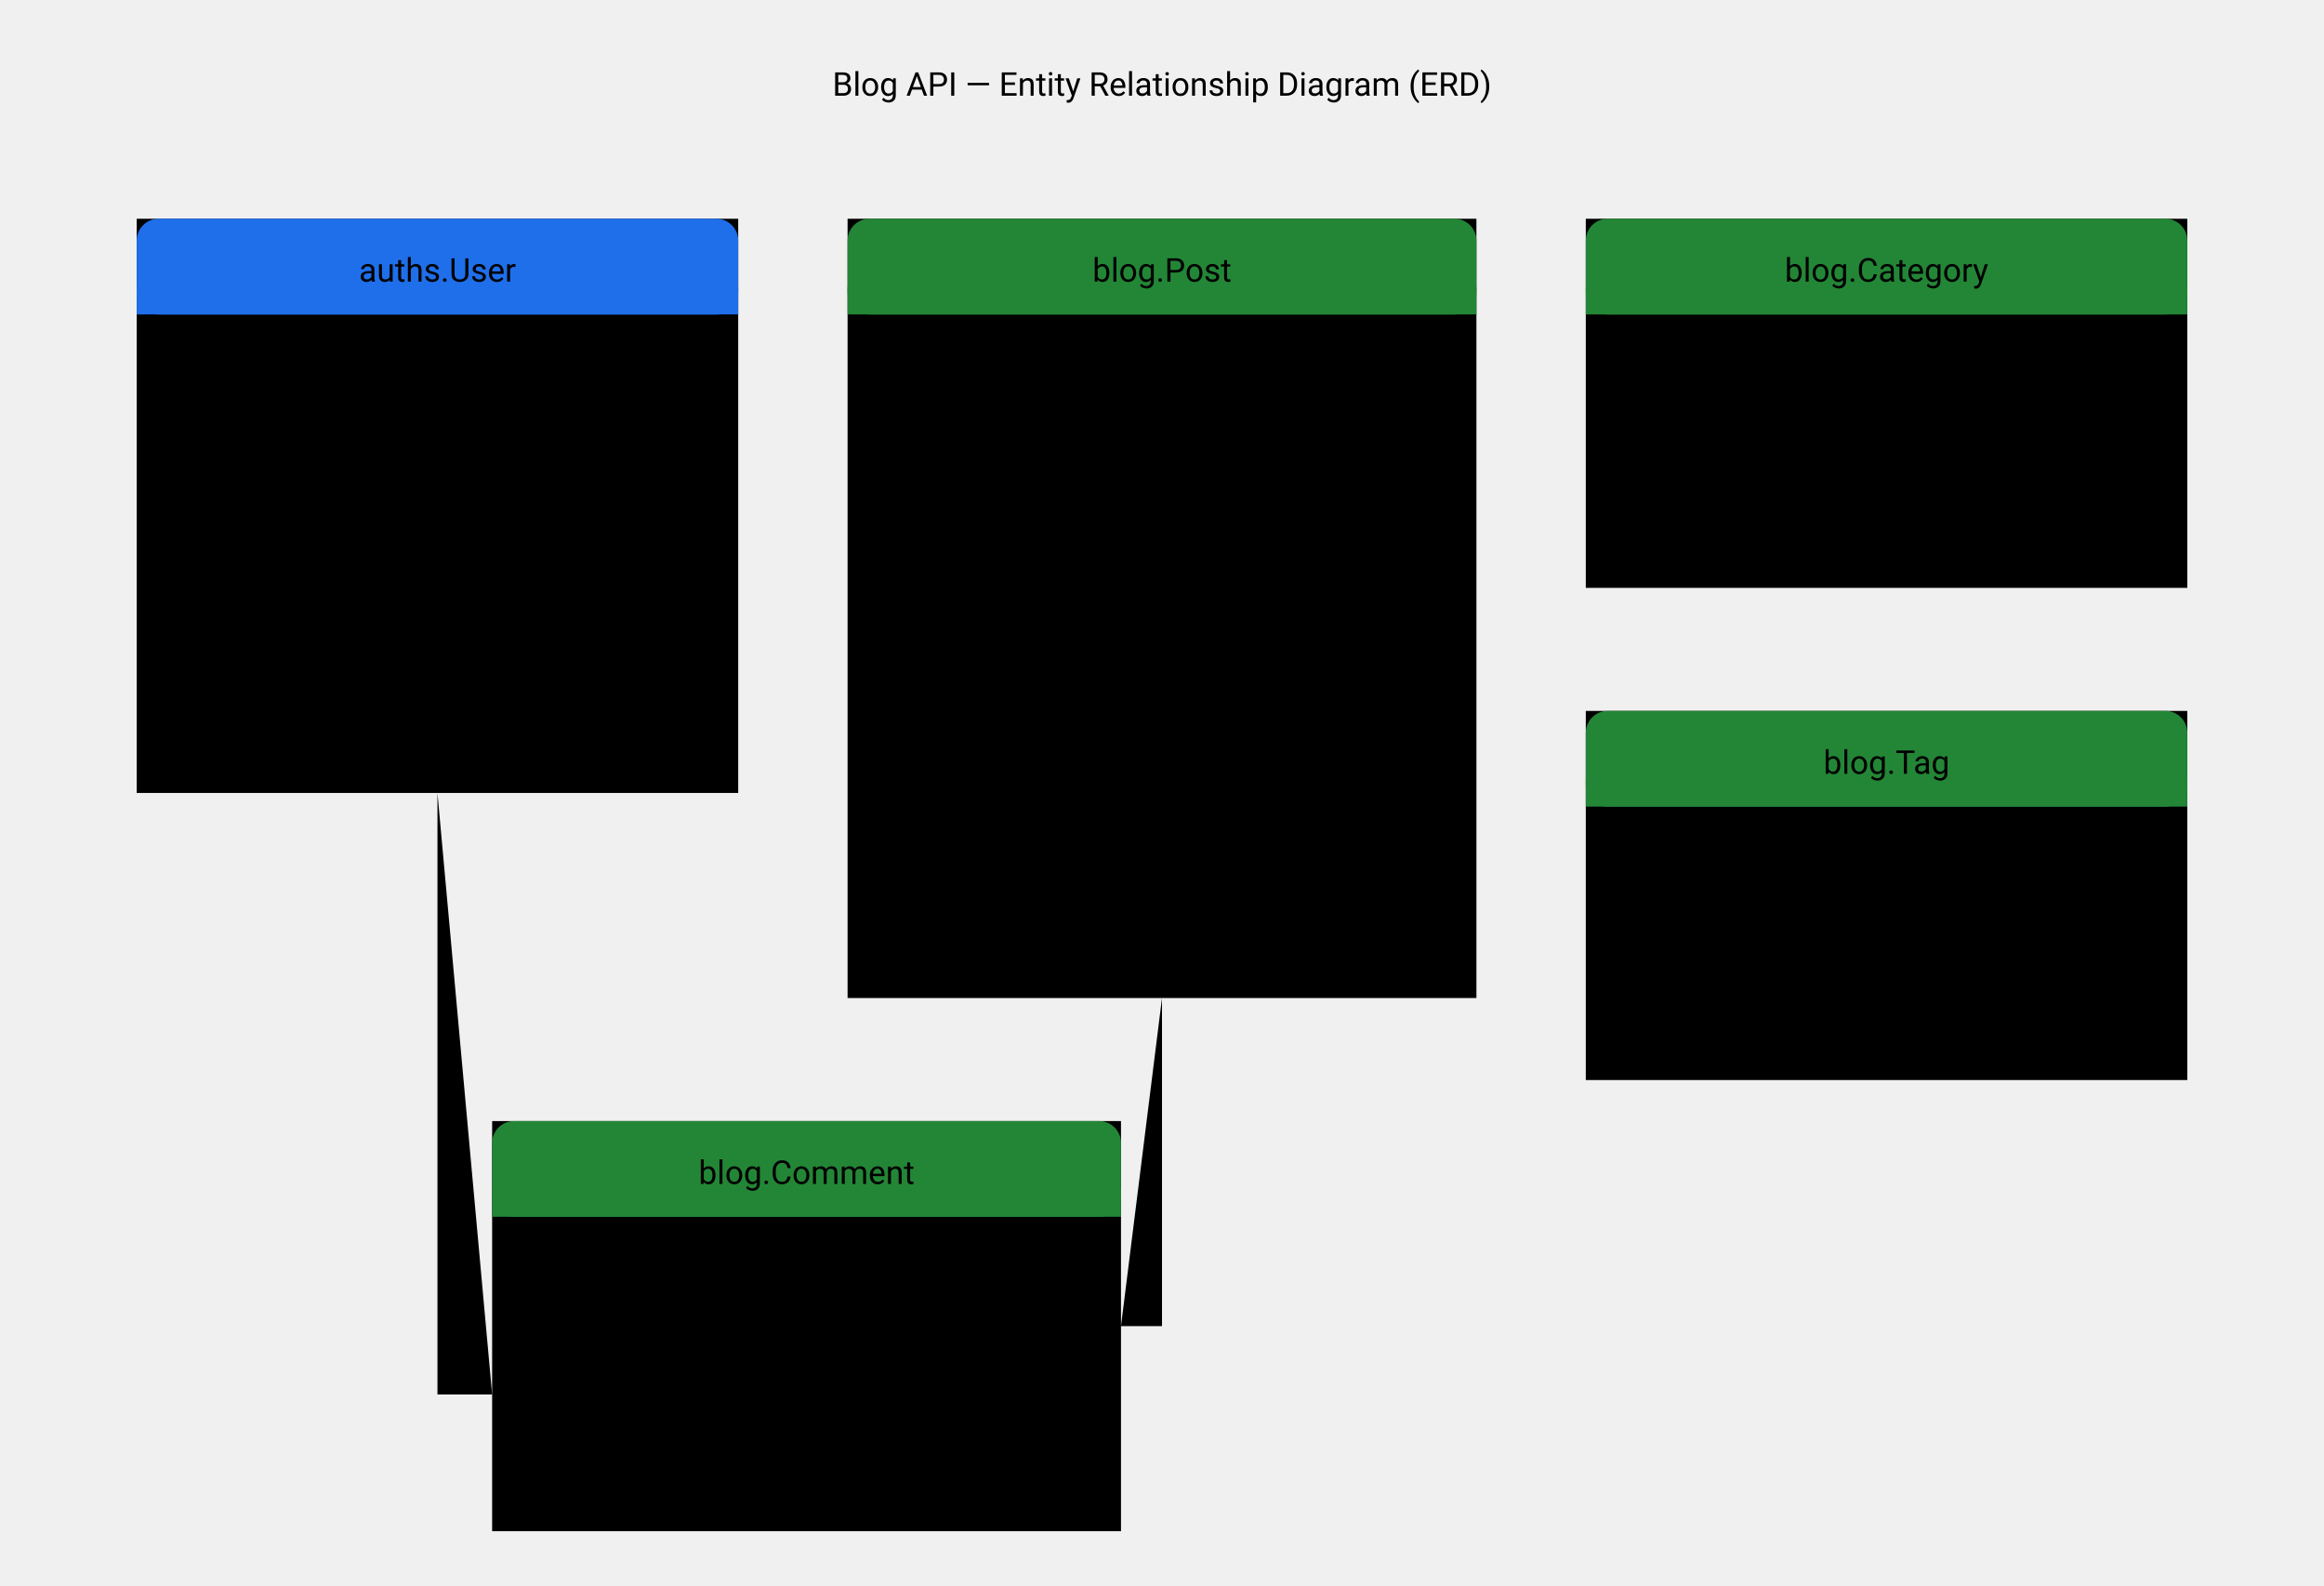
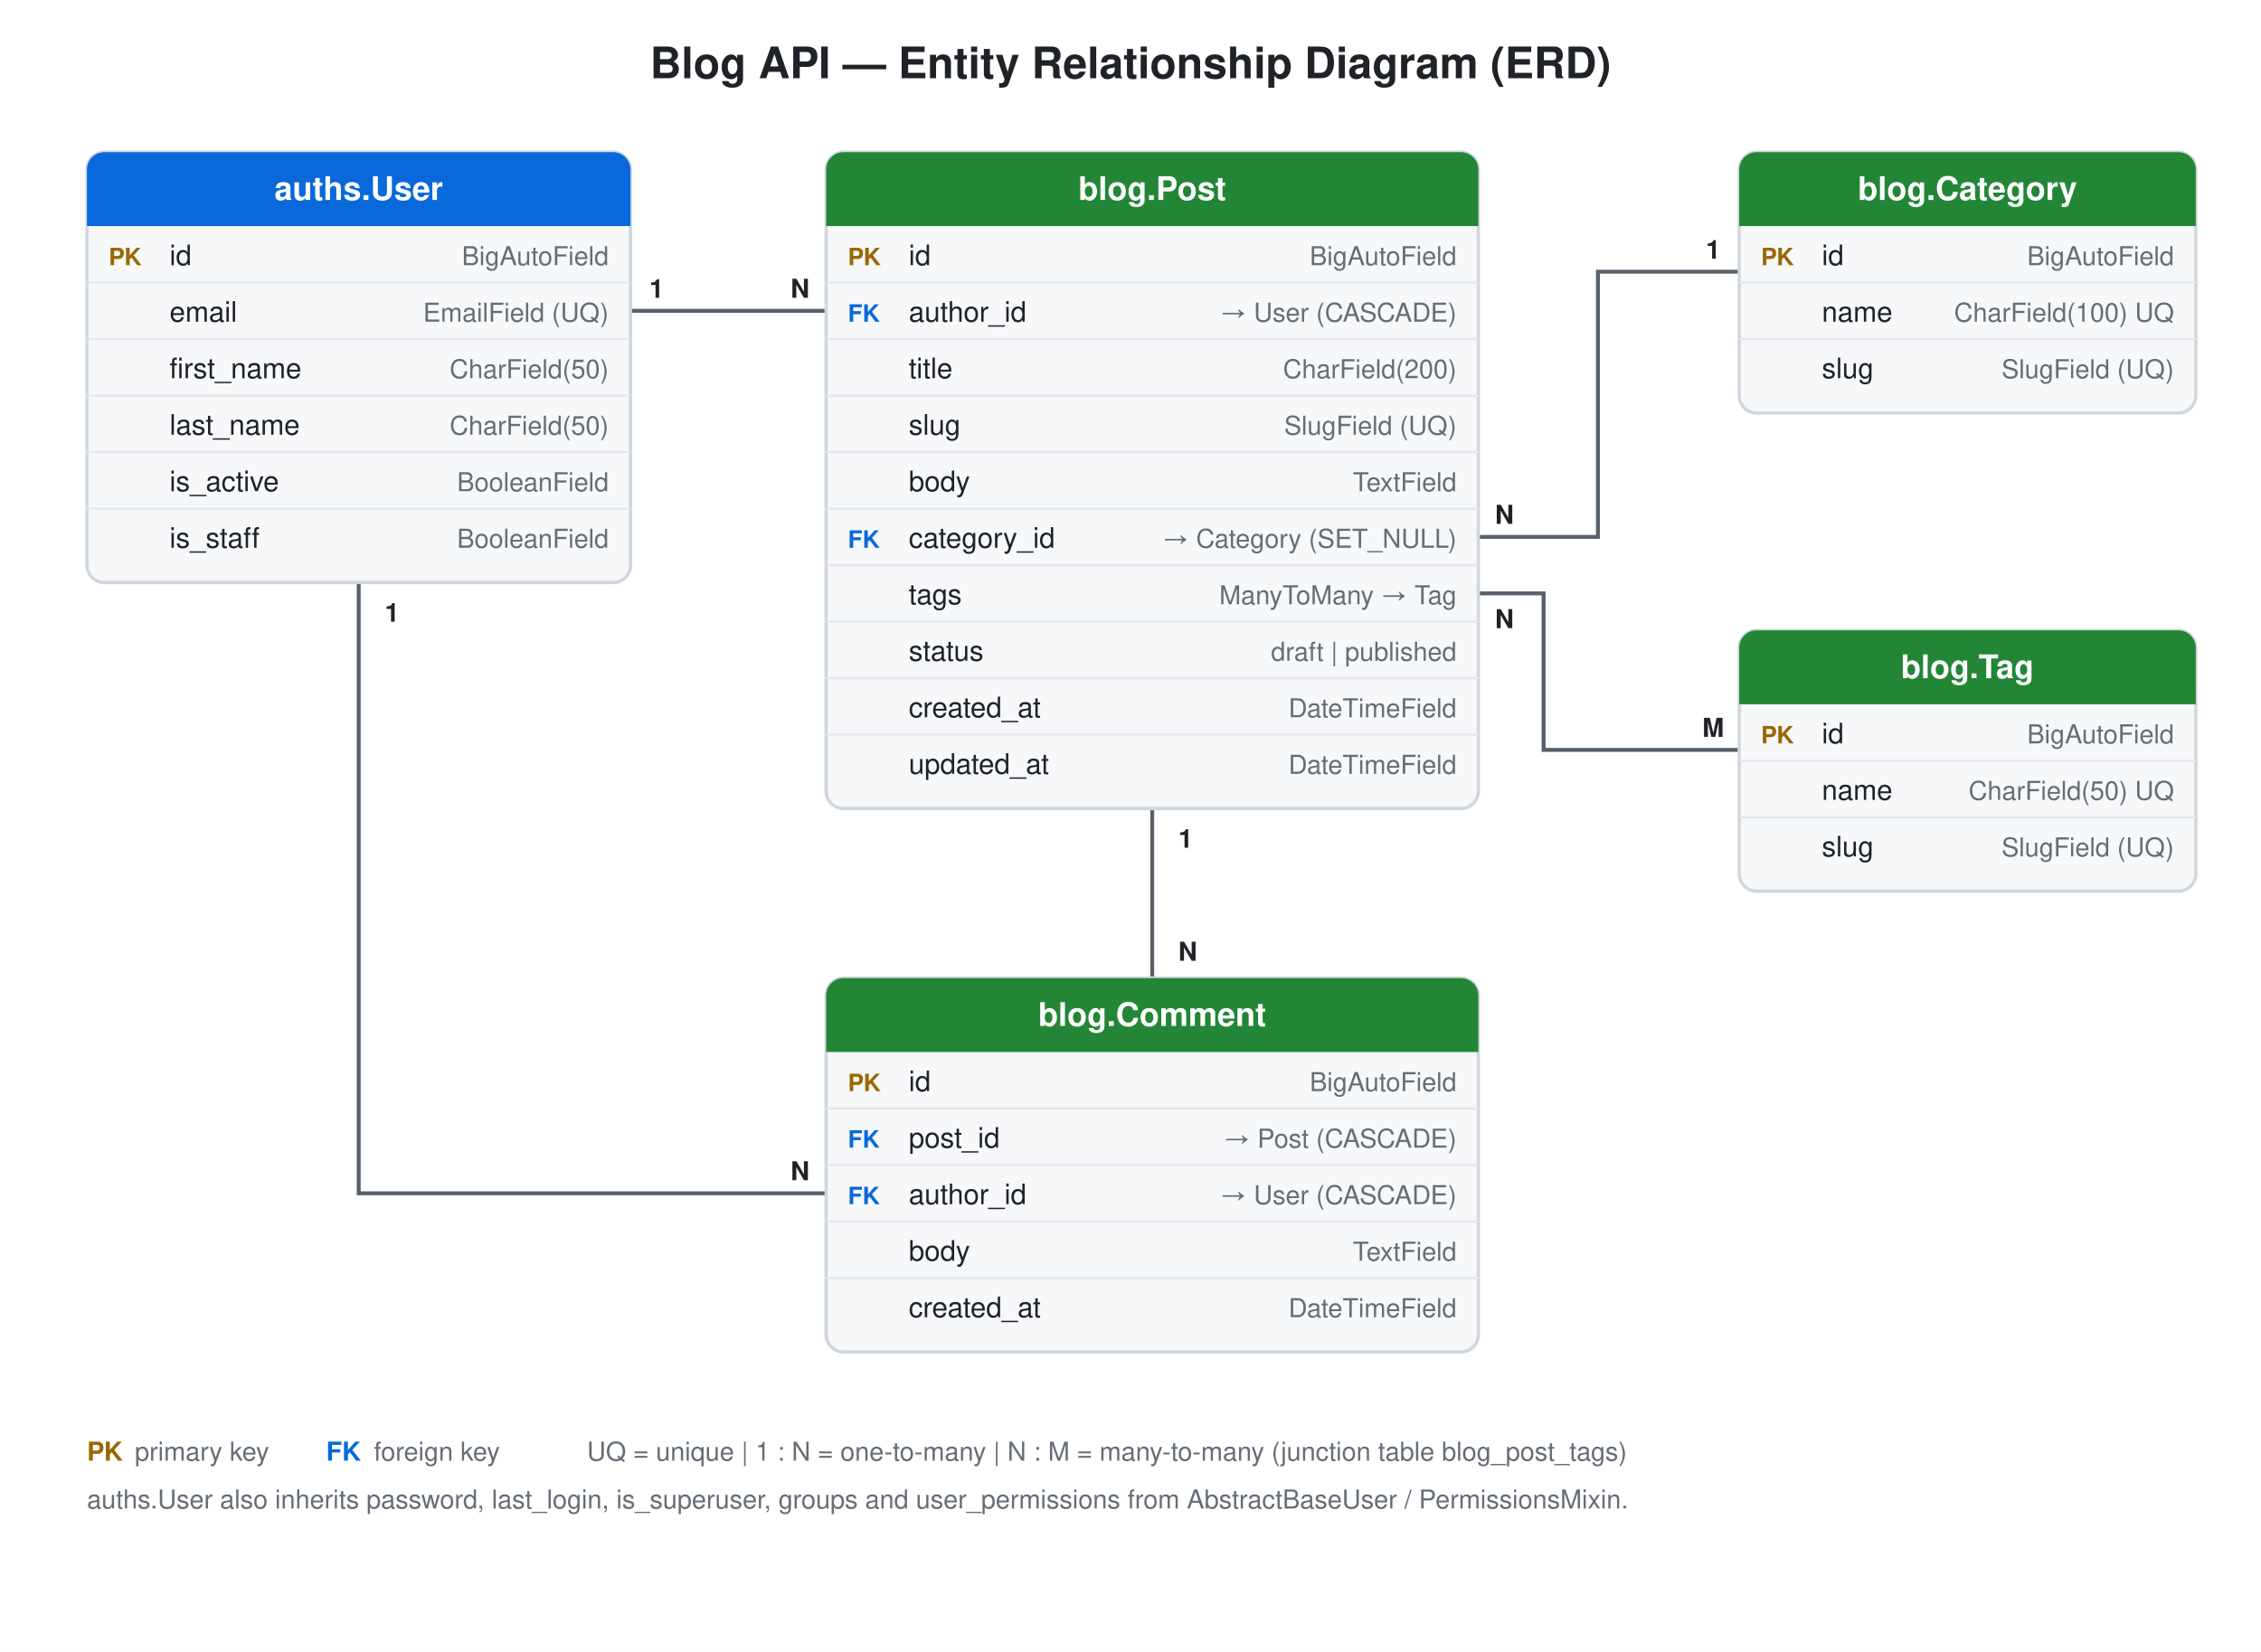
- <svg viewBox="0 0 850 580" width="100%" height="100%" style="background-color: #0d1117; font-family: -apple-system, BlinkMacSystemFont, 'Segoe UI', Roboto, Helvetica, Arial, sans-serif;">
-   <text x="425" y="35" text-anchor="middle" class="title">Blog API — Entity Relationship Diagram (ERD)</text>
-   <g transform="translate(50, 80)">
-     <rect class="box" width="220" height="210" />
-     <rect x="0" y="0" width="220" height="35" fill="#1f6feb" rx="8" />
-     <rect x="0" y="25" width="220" height="10" fill="#1f6feb" />
-     <text x="110" y="23" text-anchor="middle" class="header">auths.User</text>
-     <text x="15" y="55" class="field">
-       <tspan class="pk">PK</tspan> id</text>
-     <text x="205" y="55" text-anchor="end" class="type">BigAutoField</text>
-     <text x="15" y="80" class="field">email</text>
-     <text x="205" y="80" text-anchor="end" class="type">EmailField (UQ)</text>
-     <text x="15" y="105" class="field">first_name</text>
-     <text x="205" y="105" text-anchor="end" class="type">CharField(50)</text>
-     <text x="15" y="130" class="field">last_name</text>
-     <text x="205" y="130" text-anchor="end" class="type">CharField(50)</text>
-     <text x="15" y="155" class="field">is_active</text>
-     <text x="205" y="155" text-anchor="end" class="type">BooleanField</text>
-     <text x="15" y="180" class="field">is_staff</text>
-     <text x="205" y="180" text-anchor="end" class="type">BooleanField</text>
-   </g>
-   <g transform="translate(580, 80)">
-     <rect class="box" width="220" height="135" />
-     <rect x="0" y="0" width="220" height="35" fill="#238636" rx="8" />
-     <rect x="0" y="25" width="220" height="10" fill="#238636" />
-     <text x="110" y="23" text-anchor="middle" class="header">blog.Category</text>
-     <text x="15" y="55" class="field">
-       <tspan class="pk">PK</tspan> id</text>
-     <text x="205" y="55" text-anchor="end" class="type">BigAutoField</text>
-     <text x="15" y="80" class="field">name</text>
-     <text x="205" y="80" text-anchor="end" class="type">CharField(100)</text>
-     <text x="15" y="105" class="field">slug</text>
-     <text x="205" y="105" text-anchor="end" class="type">SlugField (UQ)</text>
-   </g>
-   <g transform="translate(580, 260)">
-     <rect class="box" width="220" height="135" />
-     <rect x="0" y="0" width="220" height="35" fill="#238636" rx="8" />
-     <rect x="0" y="25" width="220" height="10" fill="#238636" />
-     <text x="110" y="23" text-anchor="middle" class="header">blog.Tag</text>
-     <text x="15" y="55" class="field">
-       <tspan class="pk">PK</tspan> id</text>
-     <text x="205" y="55" text-anchor="end" class="type">BigAutoField</text>
-     <text x="15" y="80" class="field">name</text>
-     <text x="205" y="80" text-anchor="end" class="type">CharField(50)</text>
-     <text x="15" y="105" class="field">slug</text>
-     <text x="205" y="105" text-anchor="end" class="type">SlugField (UQ)</text>
-   </g>
-   <g transform="translate(310, 80)">
-     <rect class="box" width="230" height="285" />
-     <rect x="0" y="0" width="230" height="35" fill="#238636" rx="8" />
-     <rect x="0" y="25" width="230" height="10" fill="#238636" />
-     <text x="115" y="23" text-anchor="middle" class="header">blog.Post</text>
-     <text x="15" y="55" class="field">
-       <tspan class="pk">PK</tspan> id</text>
-     <text x="215" y="55" text-anchor="end" class="type">BigAutoField</text>
-     <text x="15" y="80" class="field">
-       <tspan class="fk">FK</tspan> author_id</text>
-     <text x="215" y="80" text-anchor="end" class="type">ForeignKey(User)</text>
-     <text x="15" y="105" class="field">title</text>
-     <text x="215" y="105" text-anchor="end" class="type">CharField(200)</text>
-     <text x="15" y="130" class="field">slug</text>
-     <text x="215" y="130" text-anchor="end" class="type">SlugField (UQ)</text>
-     <text x="15" y="155" class="field">body</text>
-     <text x="215" y="155" text-anchor="end" class="type">TextField</text>
-     <text x="15" y="180" class="field">
-       <tspan class="fk">FK</tspan> category_id</text>
-     <text x="215" y="180" text-anchor="end" class="type">ForeignKey(Category)</text>
-     <text x="15" y="205" class="field">status</text>
-     <text x="215" y="205" text-anchor="end" class="type">CharField(choices)</text>
-     <text x="15" y="230" class="field">created_at</text>
-     <text x="215" y="230" text-anchor="end" class="type">DateTimeField</text>
-     <text x="15" y="255" class="field">updated_at</text>
-     <text x="215" y="255" text-anchor="end" class="type">DateTimeField</text>
-   </g>
-   <g transform="translate(180, 410)">
-     <rect class="box" width="230" height="150" />
-     <rect x="0" y="0" width="230" height="35" fill="#238636" rx="8" />
-     <rect x="0" y="25" width="230" height="10" fill="#238636" />
-     <text x="115" y="23" text-anchor="middle" class="header">blog.Comment</text>
-     <text x="15" y="55" class="field">
-       <tspan class="pk">PK</tspan> id</text>
-     <text x="215" y="55" text-anchor="end" class="type">BigAutoField</text>
-     <text x="15" y="80" class="field">
-       <tspan class="fk">FK</tspan> post_id</text>
-     <text x="215" y="80" text-anchor="end" class="type">ForeignKey(Post)</text>
-     <text x="15" y="105" class="field">
-       <tspan class="fk">FK</tspan> author_id</text>
-     <text x="215" y="105" text-anchor="end" class="type">ForeignKey(User)</text>
-     <text x="15" y="130" class="field">body</text>
-     <text x="215" y="130" text-anchor="end" class="type">TextField</text>
-   </g>
-   <path d="M 270 160 L 310 160" class="line" />
-   <path d="M 540 160 L 580 160" class="line" />
-   <path d="M 425 365 L 425 485 L 410 485" class="line" />
-   <path d="M 160 290 L 160 510 L 180 510" class="line" />
+ <svg xmlns="http://www.w3.org/2000/svg" viewBox="0 0 1040 760" width="1040" height="760">
+   <rect width="1040" height="760" fill="#ffffff" />
+   <text x="520.0" y="36" text-anchor="middle" font-family="Helvetica, Arial, sans-serif" font-size="20" font-weight="700" fill="#1f2328">Blog API — Entity Relationship Diagram (ERD)</text>
+   <path d="M290 143.0 H380" fill="none" stroke="#57606a" stroke-width="1.8" />
+   <text x="302" y="137.0" text-anchor="middle" font-family="Helvetica, Arial, sans-serif" font-size="12" font-weight="700" fill="#1f2328">1</text>
+   <text x="368" y="137.0" text-anchor="middle" font-family="Helvetica, Arial, sans-serif" font-size="12" font-weight="700" fill="#1f2328">N</text>
+   <path d="M680 247.0 H735 V125.0 H800" fill="none" stroke="#57606a" stroke-width="1.8" />
+   <text x="692" y="241.0" text-anchor="middle" font-family="Helvetica, Arial, sans-serif" font-size="12" font-weight="700" fill="#1f2328">N</text>
+   <text x="788" y="119.0" text-anchor="middle" font-family="Helvetica, Arial, sans-serif" font-size="12" font-weight="700" fill="#1f2328">1</text>
+   <path d="M680 273.0 H710 V345.0 H800" fill="none" stroke="#57606a" stroke-width="1.8" />
+   <text x="692" y="289.0" text-anchor="middle" font-family="Helvetica, Arial, sans-serif" font-size="12" font-weight="700" fill="#1f2328">N</text>
+   <text x="788" y="339.0" text-anchor="middle" font-family="Helvetica, Arial, sans-serif" font-size="12" font-weight="700" fill="#1f2328">M</text>
+   <path d="M530.0 372 V450" fill="none" stroke="#57606a" stroke-width="1.8" />
+   <text x="542.0" y="390" text-anchor="start" font-family="Helvetica, Arial, sans-serif" font-size="12" font-weight="700" fill="#1f2328">1</text>
+   <text x="542.0" y="442" text-anchor="start" font-family="Helvetica, Arial, sans-serif" font-size="12" font-weight="700" fill="#1f2328">N</text>
+   <path d="M165.0 268 V549.0 H380" fill="none" stroke="#57606a" stroke-width="1.8" />
+   <text x="177.0" y="286" text-anchor="start" font-family="Helvetica, Arial, sans-serif" font-size="12" font-weight="700" fill="#1f2328">1</text>
+   <text x="368" y="543.0" text-anchor="middle" font-family="Helvetica, Arial, sans-serif" font-size="12" font-weight="700" fill="#1f2328">N</text>
+   <rect x="40" y="70" width="250" height="198" rx="8" fill="#f6f8fa" stroke="#d0d7de" stroke-width="1.5" />
+   <path d="M40 104 V78 a8 8 0 0 1 8 -8 H282 a8 8 0 0 1 8 8 V104 Z" fill="#0969da" />
+   <text x="165.0" y="92" text-anchor="middle" font-family="Helvetica, Arial, sans-serif" font-size="15" font-weight="700" fill="#ffffff">auths.User</text>
+   <text x="50" y="122" font-family="Helvetica, Arial, sans-serif" font-size="11" font-weight="700" fill="#9a6700">PK</text>
+   <text x="78" y="122" font-family="Helvetica, Arial, sans-serif" font-size="13" fill="#1f2328">id</text>
+   <text x="280" y="122" text-anchor="end" font-family="Helvetica, Arial, sans-serif" font-size="12" fill="#656d76">BigAutoField</text>
+   <line x1="40" y1="130" x2="290" y2="130" stroke="#e5e8eb" />
+   <text x="78" y="148" font-family="Helvetica, Arial, sans-serif" font-size="13" fill="#1f2328">email</text>
+   <text x="280" y="148" text-anchor="end" font-family="Helvetica, Arial, sans-serif" font-size="12" fill="#656d76">EmailField (UQ)</text>
+   <line x1="40" y1="156" x2="290" y2="156" stroke="#e5e8eb" />
+   <text x="78" y="174" font-family="Helvetica, Arial, sans-serif" font-size="13" fill="#1f2328">first_name</text>
+   <text x="280" y="174" text-anchor="end" font-family="Helvetica, Arial, sans-serif" font-size="12" fill="#656d76">CharField(50)</text>
+   <line x1="40" y1="182" x2="290" y2="182" stroke="#e5e8eb" />
+   <text x="78" y="200" font-family="Helvetica, Arial, sans-serif" font-size="13" fill="#1f2328">last_name</text>
+   <text x="280" y="200" text-anchor="end" font-family="Helvetica, Arial, sans-serif" font-size="12" fill="#656d76">CharField(50)</text>
+   <line x1="40" y1="208" x2="290" y2="208" stroke="#e5e8eb" />
+   <text x="78" y="226" font-family="Helvetica, Arial, sans-serif" font-size="13" fill="#1f2328">is_active</text>
+   <text x="280" y="226" text-anchor="end" font-family="Helvetica, Arial, sans-serif" font-size="12" fill="#656d76">BooleanField</text>
+   <line x1="40" y1="234" x2="290" y2="234" stroke="#e5e8eb" />
+   <text x="78" y="252" font-family="Helvetica, Arial, sans-serif" font-size="13" fill="#1f2328">is_staff</text>
+   <text x="280" y="252" text-anchor="end" font-family="Helvetica, Arial, sans-serif" font-size="12" fill="#656d76">BooleanField</text>
+   <rect x="380" y="70" width="300" height="302" rx="8" fill="#f6f8fa" stroke="#d0d7de" stroke-width="1.5" />
+   <path d="M380 104 V78 a8 8 0 0 1 8 -8 H672 a8 8 0 0 1 8 8 V104 Z" fill="#238636" />
+   <text x="530.0" y="92" text-anchor="middle" font-family="Helvetica, Arial, sans-serif" font-size="15" font-weight="700" fill="#ffffff">blog.Post</text>
+   <text x="390" y="122" font-family="Helvetica, Arial, sans-serif" font-size="11" font-weight="700" fill="#9a6700">PK</text>
+   <text x="418" y="122" font-family="Helvetica, Arial, sans-serif" font-size="13" fill="#1f2328">id</text>
+   <text x="670" y="122" text-anchor="end" font-family="Helvetica, Arial, sans-serif" font-size="12" fill="#656d76">BigAutoField</text>
+   <line x1="380" y1="130" x2="680" y2="130" stroke="#e5e8eb" />
+   <text x="390" y="148" font-family="Helvetica, Arial, sans-serif" font-size="11" font-weight="700" fill="#0969da">FK</text>
+   <text x="418" y="148" font-family="Helvetica, Arial, sans-serif" font-size="13" fill="#1f2328">author_id</text>
+   <text x="670" y="148" text-anchor="end" font-family="Helvetica, Arial, sans-serif" font-size="12" fill="#656d76">→ User (CASCADE)</text>
+   <line x1="380" y1="156" x2="680" y2="156" stroke="#e5e8eb" />
+   <text x="418" y="174" font-family="Helvetica, Arial, sans-serif" font-size="13" fill="#1f2328">title</text>
+   <text x="670" y="174" text-anchor="end" font-family="Helvetica, Arial, sans-serif" font-size="12" fill="#656d76">CharField(200)</text>
+   <line x1="380" y1="182" x2="680" y2="182" stroke="#e5e8eb" />
+   <text x="418" y="200" font-family="Helvetica, Arial, sans-serif" font-size="13" fill="#1f2328">slug</text>
+   <text x="670" y="200" text-anchor="end" font-family="Helvetica, Arial, sans-serif" font-size="12" fill="#656d76">SlugField (UQ)</text>
+   <line x1="380" y1="208" x2="680" y2="208" stroke="#e5e8eb" />
+   <text x="418" y="226" font-family="Helvetica, Arial, sans-serif" font-size="13" fill="#1f2328">body</text>
+   <text x="670" y="226" text-anchor="end" font-family="Helvetica, Arial, sans-serif" font-size="12" fill="#656d76">TextField</text>
+   <line x1="380" y1="234" x2="680" y2="234" stroke="#e5e8eb" />
+   <text x="390" y="252" font-family="Helvetica, Arial, sans-serif" font-size="11" font-weight="700" fill="#0969da">FK</text>
+   <text x="418" y="252" font-family="Helvetica, Arial, sans-serif" font-size="13" fill="#1f2328">category_id</text>
+   <text x="670" y="252" text-anchor="end" font-family="Helvetica, Arial, sans-serif" font-size="12" fill="#656d76">→ Category (SET_NULL)</text>
+   <line x1="380" y1="260" x2="680" y2="260" stroke="#e5e8eb" />
+   <text x="418" y="278" font-family="Helvetica, Arial, sans-serif" font-size="13" fill="#1f2328">tags</text>
+   <text x="670" y="278" text-anchor="end" font-family="Helvetica, Arial, sans-serif" font-size="12" fill="#656d76">ManyToMany → Tag</text>
+   <line x1="380" y1="286" x2="680" y2="286" stroke="#e5e8eb" />
+   <text x="418" y="304" font-family="Helvetica, Arial, sans-serif" font-size="13" fill="#1f2328">status</text>
+   <text x="670" y="304" text-anchor="end" font-family="Helvetica, Arial, sans-serif" font-size="12" fill="#656d76">draft | published</text>
+   <line x1="380" y1="312" x2="680" y2="312" stroke="#e5e8eb" />
+   <text x="418" y="330" font-family="Helvetica, Arial, sans-serif" font-size="13" fill="#1f2328">created_at</text>
+   <text x="670" y="330" text-anchor="end" font-family="Helvetica, Arial, sans-serif" font-size="12" fill="#656d76">DateTimeField</text>
+   <line x1="380" y1="338" x2="680" y2="338" stroke="#e5e8eb" />
+   <text x="418" y="356" font-family="Helvetica, Arial, sans-serif" font-size="13" fill="#1f2328">updated_at</text>
+   <text x="670" y="356" text-anchor="end" font-family="Helvetica, Arial, sans-serif" font-size="12" fill="#656d76">DateTimeField</text>
+   <rect x="800" y="70" width="210" height="120" rx="8" fill="#f6f8fa" stroke="#d0d7de" stroke-width="1.5" />
+   <path d="M800 104 V78 a8 8 0 0 1 8 -8 H1002 a8 8 0 0 1 8 8 V104 Z" fill="#238636" />
+   <text x="905.0" y="92" text-anchor="middle" font-family="Helvetica, Arial, sans-serif" font-size="15" font-weight="700" fill="#ffffff">blog.Category</text>
+   <text x="810" y="122" font-family="Helvetica, Arial, sans-serif" font-size="11" font-weight="700" fill="#9a6700">PK</text>
+   <text x="838" y="122" font-family="Helvetica, Arial, sans-serif" font-size="13" fill="#1f2328">id</text>
+   <text x="1000" y="122" text-anchor="end" font-family="Helvetica, Arial, sans-serif" font-size="12" fill="#656d76">BigAutoField</text>
+   <line x1="800" y1="130" x2="1010" y2="130" stroke="#e5e8eb" />
+   <text x="838" y="148" font-family="Helvetica, Arial, sans-serif" font-size="13" fill="#1f2328">name</text>
+   <text x="1000" y="148" text-anchor="end" font-family="Helvetica, Arial, sans-serif" font-size="12" fill="#656d76">CharField(100) UQ</text>
+   <line x1="800" y1="156" x2="1010" y2="156" stroke="#e5e8eb" />
+   <text x="838" y="174" font-family="Helvetica, Arial, sans-serif" font-size="13" fill="#1f2328">slug</text>
+   <text x="1000" y="174" text-anchor="end" font-family="Helvetica, Arial, sans-serif" font-size="12" fill="#656d76">SlugField (UQ)</text>
+   <rect x="800" y="290" width="210" height="120" rx="8" fill="#f6f8fa" stroke="#d0d7de" stroke-width="1.5" />
+   <path d="M800 324 V298 a8 8 0 0 1 8 -8 H1002 a8 8 0 0 1 8 8 V324 Z" fill="#238636" />
+   <text x="905.0" y="312" text-anchor="middle" font-family="Helvetica, Arial, sans-serif" font-size="15" font-weight="700" fill="#ffffff">blog.Tag</text>
+   <text x="810" y="342" font-family="Helvetica, Arial, sans-serif" font-size="11" font-weight="700" fill="#9a6700">PK</text>
+   <text x="838" y="342" font-family="Helvetica, Arial, sans-serif" font-size="13" fill="#1f2328">id</text>
+   <text x="1000" y="342" text-anchor="end" font-family="Helvetica, Arial, sans-serif" font-size="12" fill="#656d76">BigAutoField</text>
+   <line x1="800" y1="350" x2="1010" y2="350" stroke="#e5e8eb" />
+   <text x="838" y="368" font-family="Helvetica, Arial, sans-serif" font-size="13" fill="#1f2328">name</text>
+   <text x="1000" y="368" text-anchor="end" font-family="Helvetica, Arial, sans-serif" font-size="12" fill="#656d76">CharField(50) UQ</text>
+   <line x1="800" y1="376" x2="1010" y2="376" stroke="#e5e8eb" />
+   <text x="838" y="394" font-family="Helvetica, Arial, sans-serif" font-size="13" fill="#1f2328">slug</text>
+   <text x="1000" y="394" text-anchor="end" font-family="Helvetica, Arial, sans-serif" font-size="12" fill="#656d76">SlugField (UQ)</text>
+   <rect x="380" y="450" width="300" height="172" rx="8" fill="#f6f8fa" stroke="#d0d7de" stroke-width="1.5" />
+   <path d="M380 484 V458 a8 8 0 0 1 8 -8 H672 a8 8 0 0 1 8 8 V484 Z" fill="#238636" />
+   <text x="530.0" y="472" text-anchor="middle" font-family="Helvetica, Arial, sans-serif" font-size="15" font-weight="700" fill="#ffffff">blog.Comment</text>
+   <text x="390" y="502" font-family="Helvetica, Arial, sans-serif" font-size="11" font-weight="700" fill="#9a6700">PK</text>
+   <text x="418" y="502" font-family="Helvetica, Arial, sans-serif" font-size="13" fill="#1f2328">id</text>
+   <text x="670" y="502" text-anchor="end" font-family="Helvetica, Arial, sans-serif" font-size="12" fill="#656d76">BigAutoField</text>
+   <line x1="380" y1="510" x2="680" y2="510" stroke="#e5e8eb" />
+   <text x="390" y="528" font-family="Helvetica, Arial, sans-serif" font-size="11" font-weight="700" fill="#0969da">FK</text>
+   <text x="418" y="528" font-family="Helvetica, Arial, sans-serif" font-size="13" fill="#1f2328">post_id</text>
+   <text x="670" y="528" text-anchor="end" font-family="Helvetica, Arial, sans-serif" font-size="12" fill="#656d76">→ Post (CASCADE)</text>
+   <line x1="380" y1="536" x2="680" y2="536" stroke="#e5e8eb" />
+   <text x="390" y="554" font-family="Helvetica, Arial, sans-serif" font-size="11" font-weight="700" fill="#0969da">FK</text>
+   <text x="418" y="554" font-family="Helvetica, Arial, sans-serif" font-size="13" fill="#1f2328">author_id</text>
+   <text x="670" y="554" text-anchor="end" font-family="Helvetica, Arial, sans-serif" font-size="12" fill="#656d76">→ User (CASCADE)</text>
+   <line x1="380" y1="562" x2="680" y2="562" stroke="#e5e8eb" />
+   <text x="418" y="580" font-family="Helvetica, Arial, sans-serif" font-size="13" fill="#1f2328">body</text>
+   <text x="670" y="580" text-anchor="end" font-family="Helvetica, Arial, sans-serif" font-size="12" fill="#656d76">TextField</text>
+   <line x1="380" y1="588" x2="680" y2="588" stroke="#e5e8eb" />
+   <text x="418" y="606" font-family="Helvetica, Arial, sans-serif" font-size="13" fill="#1f2328">created_at</text>
+   <text x="670" y="606" text-anchor="end" font-family="Helvetica, Arial, sans-serif" font-size="12" fill="#656d76">DateTimeField</text>
+   <text x="40" y="672" text-anchor="start" font-family="Helvetica, Arial, sans-serif" font-size="12" font-weight="700" fill="#9a6700">PK</text>
+   <text x="62" y="672" text-anchor="start" font-family="Helvetica, Arial, sans-serif" font-size="12" font-weight="400" fill="#656d76">primary key</text>
+   <text x="150" y="672" text-anchor="start" font-family="Helvetica, Arial, sans-serif" font-size="12" font-weight="700" fill="#0969da">FK</text>
+   <text x="172" y="672" text-anchor="start" font-family="Helvetica, Arial, sans-serif" font-size="12" font-weight="400" fill="#656d76">foreign key</text>
+   <text x="270" y="672" text-anchor="start" font-family="Helvetica, Arial, sans-serif" font-size="12" font-weight="400" fill="#656d76">UQ = unique   |   1 : N = one-to-many   |   N : M = many-to-many (junction table blog_post_tags)</text>
+   <text x="40" y="694" text-anchor="start" font-family="Helvetica, Arial, sans-serif" font-size="12" font-weight="400" fill="#656d76">auths.User also inherits password, last_login, is_superuser, groups and user_permissions from AbstractBaseUser / PermissionsMixin.</text>
</svg>
